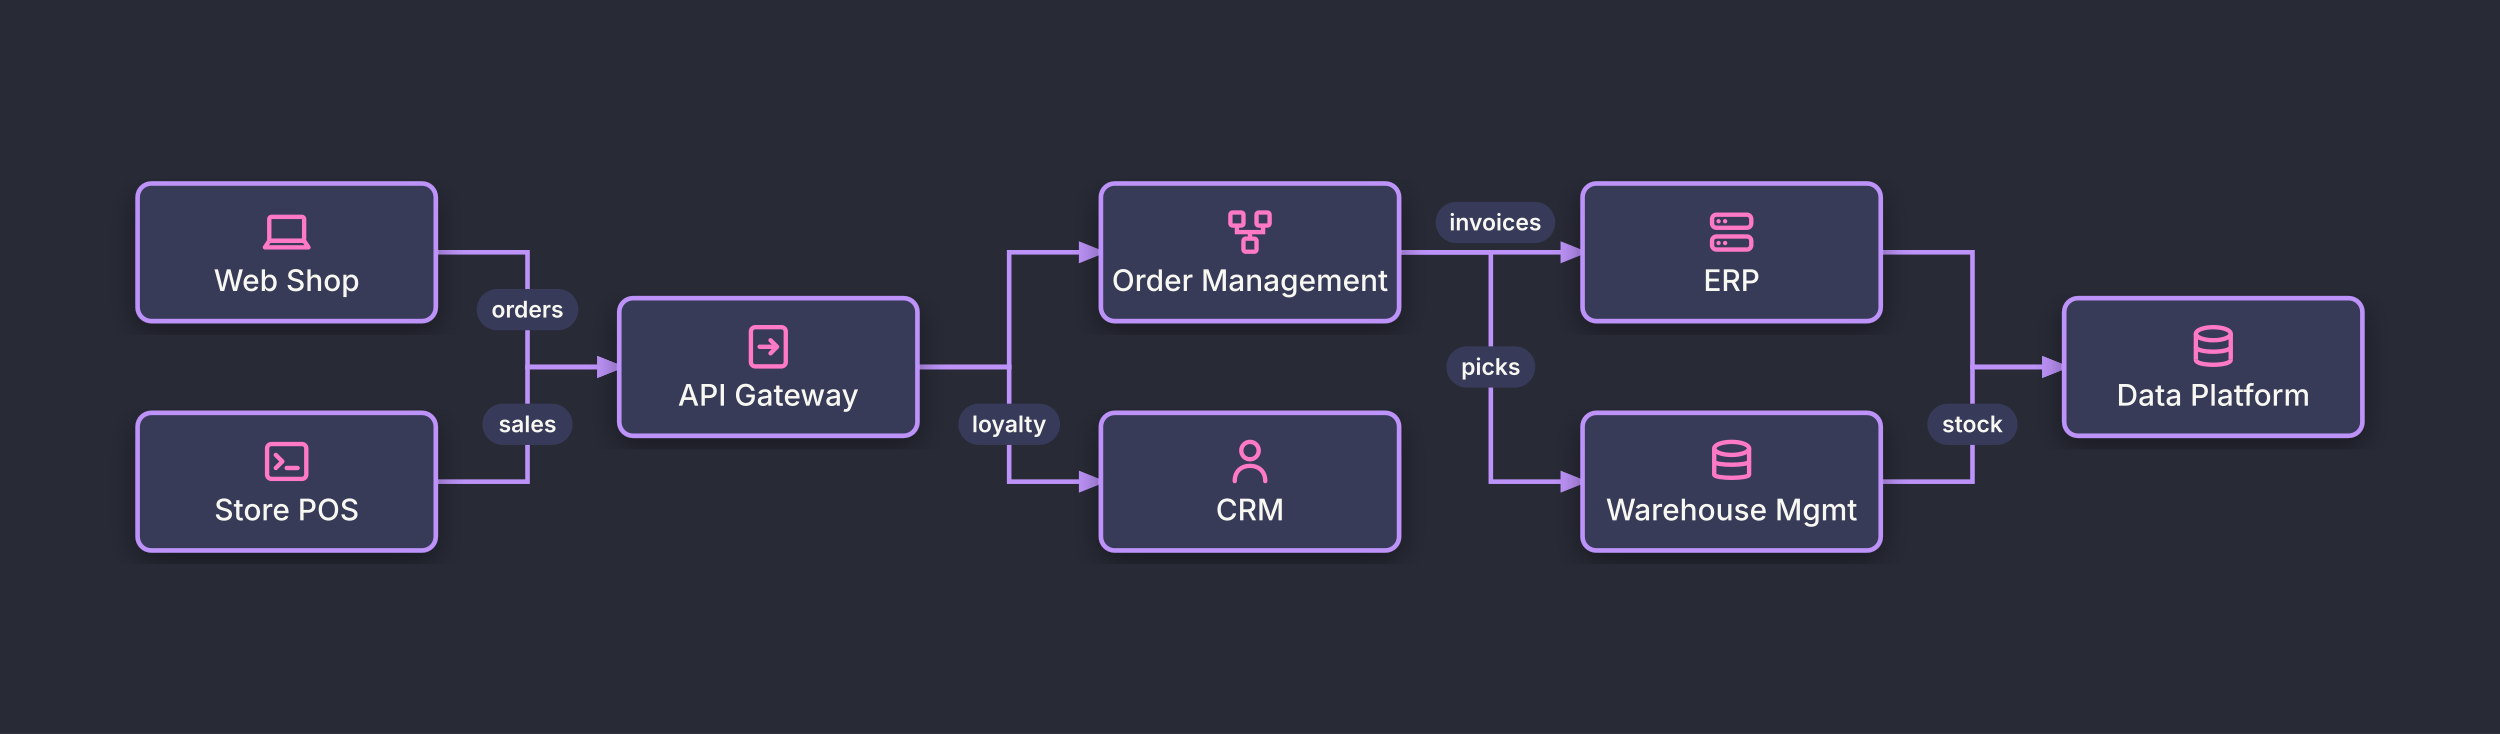
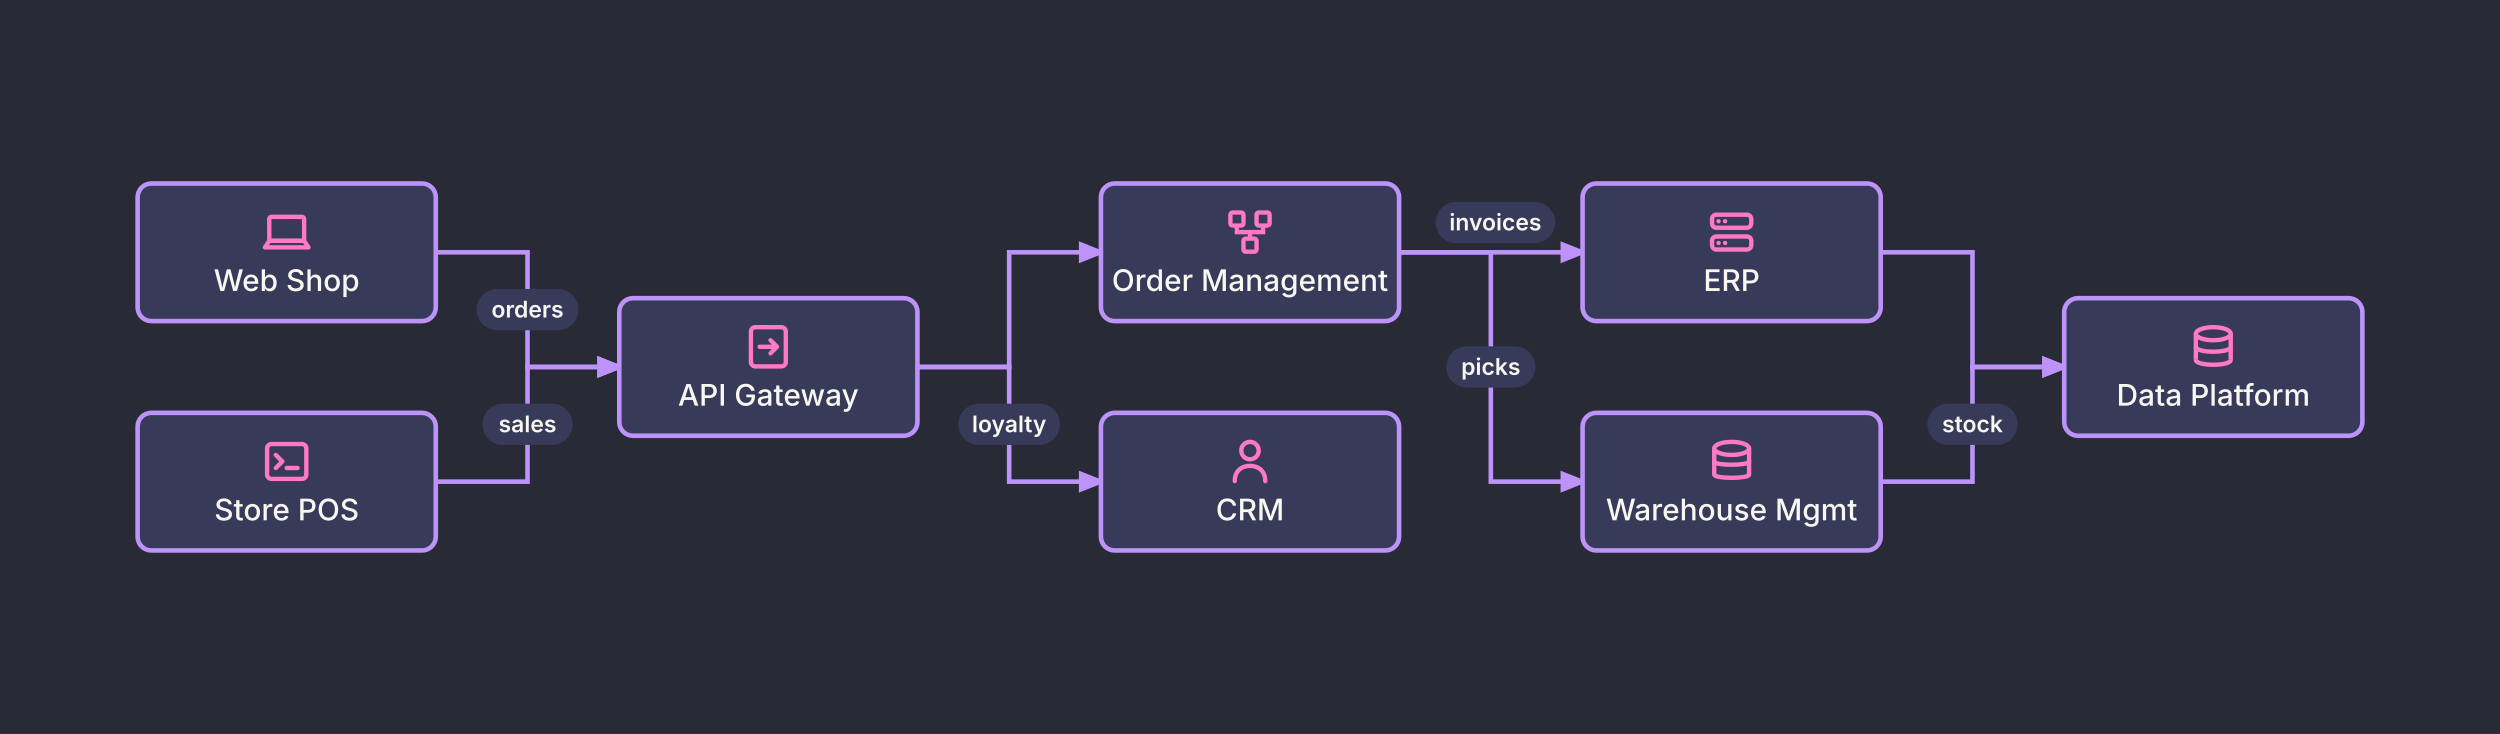
- <svg xmlns="http://www.w3.org/2000/svg" viewBox="0 0 1090 320" width="1090" height="320">
+ <svg xmlns="http://www.w3.org/2000/svg" viewBox="0 0 1090 320" width="1635" height="480">
  <defs>
    <marker id="arrow" viewBox="0 0 10 10" refX="8" refY="5" markerWidth="6" markerHeight="6" orient="auto-start-reverse">
      <path d="M 0 1 L 10 5 L 0 9 z" fill="#FF79C6" />
    </marker>
    <marker id="arrow-tail" viewBox="0 0 10 10" refX="2" refY="5" markerWidth="6" markerHeight="6" orient="auto">
      <path d="M 10 1 L 0 5 L 10 9 z" fill="#FF79C6" />
    </marker>
    <marker id="arrow-BD93F9" viewBox="0 0 10 10" refX="8" refY="5" markerWidth="6" markerHeight="6" orient="auto-start-reverse">
      <path d="M 0 1 L 10 5 L 0 9 z" fill="#BD93F9" />
    </marker>
    <marker id="arrow-BD93F9-tail" viewBox="0 0 10 10" refX="2" refY="5" markerWidth="6" markerHeight="6" orient="auto">
      <path d="M 10 1 L 0 5 L 10 9 z" fill="#BD93F9" />
    </marker>
-     <filter id="shadow" x="-10%" y="-10%" width="120%" height="120%">
-       <feDropShadow dx="0" dy="4" stdDeviation="6" flood-color="#000000" flood-opacity="0.4" />
-     </filter>
  </defs>
  <rect width="100%" height="100%" fill="#282A36" />
  <path d="M 190 110 L 230 110 L 230 160 L 270 160" fill="none" stroke="#BD93F9" stroke-width="2" marker-end="url(#arrow-BD93F9)" />
  <path d="M 190 210 L 230 210 L 230 160 L 270 160" fill="none" stroke="#BD93F9" stroke-width="2" marker-end="url(#arrow-BD93F9)" />
  <path d="M 400 160 L 440 160 L 440 110 L 480 110" fill="none" stroke="#BD93F9" stroke-width="2" marker-end="url(#arrow-BD93F9)" />
  <path d="M 400 160 L 440 160 L 440 210 L 480 210" fill="none" stroke="#BD93F9" stroke-width="2" marker-end="url(#arrow-BD93F9)" />
  <path d="M 610 110 L 690 110" fill="none" stroke="#BD93F9" stroke-width="2" marker-end="url(#arrow-BD93F9)" />
  <path d="M 610 110 L 650 110 L 650 210 L 690 210" fill="none" stroke="#BD93F9" stroke-width="2" marker-end="url(#arrow-BD93F9)" />
  <path d="M 820 110 L 860 110 L 860 160 L 900 160" fill="none" stroke="#BD93F9" stroke-width="2" marker-end="url(#arrow-BD93F9)" />
  <path d="M 820 210 L 860 210 L 860 160 L 900 160" fill="none" stroke="#BD93F9" stroke-width="2" marker-end="url(#arrow-BD93F9)" />
  <g class="badge">
    <rect x="207.83" y="126" width="44.34" height="18" rx="9" fill="#383A59" />
-     <text x="230" y="138.44" fill="#F8F8F2" font-family="Inter, -apple-system, BlinkMacSystemFont, 'Segoe UI', Roboto, sans-serif" font-size="10" font-weight="600" text-anchor="middle">orders</text>
+     <text x="230" y="138.44" fill="#F8F8F2" font-family="Inter, 'DejaVu Sans', 'Liberation Sans', -apple-system, BlinkMacSystemFont, 'Segoe UI', Roboto, sans-serif" font-size="10" font-weight="600" text-anchor="middle">orders</text>
  </g>
  <g class="badge">
    <rect x="210.33" y="176" width="39.34" height="18" rx="9" fill="#383A59" />
-     <text x="230" y="188.44" fill="#F8F8F2" font-family="Inter, -apple-system, BlinkMacSystemFont, 'Segoe UI', Roboto, sans-serif" font-size="10" font-weight="600" text-anchor="middle">sales</text>
+     <text x="230" y="188.44" fill="#F8F8F2" font-family="Inter, 'DejaVu Sans', 'Liberation Sans', -apple-system, BlinkMacSystemFont, 'Segoe UI', Roboto, sans-serif" font-size="10" font-weight="600" text-anchor="middle">sales</text>
  </g>
  <g class="badge">
    <rect x="417.83" y="176" width="44.34" height="18" rx="9" fill="#383A59" />
-     <text x="440" y="188.44" fill="#F8F8F2" font-family="Inter, -apple-system, BlinkMacSystemFont, 'Segoe UI', Roboto, sans-serif" font-size="10" font-weight="600" text-anchor="middle">loyalty</text>
+     <text x="440" y="188.44" fill="#F8F8F2" font-family="Inter, 'DejaVu Sans', 'Liberation Sans', -apple-system, BlinkMacSystemFont, 'Segoe UI', Roboto, sans-serif" font-size="10" font-weight="600" text-anchor="middle">loyalty</text>
  </g>
  <g class="badge">
    <rect x="625.94" y="88" width="52.13" height="18" rx="9" fill="#383A59" />
-     <text x="652" y="100.44" fill="#F8F8F2" font-family="Inter, -apple-system, BlinkMacSystemFont, 'Segoe UI', Roboto, sans-serif" font-size="10" font-weight="600" text-anchor="middle">invoices</text>
+     <text x="652" y="100.44" fill="#F8F8F2" font-family="Inter, 'DejaVu Sans', 'Liberation Sans', -apple-system, BlinkMacSystemFont, 'Segoe UI', Roboto, sans-serif" font-size="10" font-weight="600" text-anchor="middle">invoices</text>
  </g>
  <g class="badge">
    <rect x="630.61" y="151" width="38.78" height="18" rx="9" fill="#383A59" />
-     <text x="650" y="163.44" fill="#F8F8F2" font-family="Inter, -apple-system, BlinkMacSystemFont, 'Segoe UI', Roboto, sans-serif" font-size="10" font-weight="600" text-anchor="middle">picks</text>
+     <text x="650" y="163.44" fill="#F8F8F2" font-family="Inter, 'DejaVu Sans', 'Liberation Sans', -apple-system, BlinkMacSystemFont, 'Segoe UI', Roboto, sans-serif" font-size="10" font-weight="600" text-anchor="middle">picks</text>
  </g>
  <g class="badge">
    <rect x="840.33" y="176" width="39.34" height="18" rx="9" fill="#383A59" />
-     <text x="860" y="188.44" fill="#F8F8F2" font-family="Inter, -apple-system, BlinkMacSystemFont, 'Segoe UI', Roboto, sans-serif" font-size="10" font-weight="600" text-anchor="middle">stock</text>
+     <text x="860" y="188.44" fill="#F8F8F2" font-family="Inter, 'DejaVu Sans', 'Liberation Sans', -apple-system, BlinkMacSystemFont, 'Segoe UI', Roboto, sans-serif" font-size="10" font-weight="600" text-anchor="middle">stock</text>
  </g>
-   <g id="shape_1" filter="url(#shadow)">
+   <g id="shape_1">
    <rect x="60" y="80" width="130" height="60" rx="6" fill="#383A59" stroke="#BD93F9" stroke-width="2" />
    <g class="icon icon-laptop" transform="translate(113.6, 89.8) scale(0.95)">
      <rect x="4" y="5" width="16" height="11" rx="1" fill="none" stroke="#FF79C6" stroke-width="2" />
      <path d="M 2 19 H 22 L 20 16 H 4 Z" fill="none" stroke="#FF79C6" stroke-width="2" stroke-linejoin="round" />
    </g>
-     <text x="125" y="126.87" fill="#F8F8F2" font-family="Inter, -apple-system, BlinkMacSystemFont, 'Segoe UI', Roboto, sans-serif" font-size="13" font-weight="500" text-anchor="middle">Web Shop</text>
+     <text x="125" y="126.87" fill="#F8F8F2" font-family="Inter, 'DejaVu Sans', 'Liberation Sans', -apple-system, BlinkMacSystemFont, 'Segoe UI', Roboto, sans-serif" font-size="13" font-weight="500" text-anchor="middle">Web Shop</text>
  </g>
-   <g id="shape_2" filter="url(#shadow)">
+   <g id="shape_2">
    <rect x="60" y="180" width="130" height="60" rx="6" fill="#383A59" stroke="#BD93F9" stroke-width="2" />
    <g class="icon icon-terminal" transform="translate(113.6, 189.8) scale(0.95)">
      <rect x="3" y="4" width="18" height="16" rx="2" fill="none" stroke="#FF79C6" stroke-width="2" />
      <polyline points="7,9 10,12 7,15" fill="none" stroke="#FF79C6" stroke-width="2" stroke-linecap="round" stroke-linejoin="round" />
      <line x1="12" y1="15" x2="17" y2="15" stroke="#FF79C6" stroke-width="2" stroke-linecap="round" />
    </g>
-     <text x="125" y="226.87" fill="#F8F8F2" font-family="Inter, -apple-system, BlinkMacSystemFont, 'Segoe UI', Roboto, sans-serif" font-size="13" font-weight="500" text-anchor="middle">Store POS</text>
+     <text x="125" y="226.87" fill="#F8F8F2" font-family="Inter, 'DejaVu Sans', 'Liberation Sans', -apple-system, BlinkMacSystemFont, 'Segoe UI', Roboto, sans-serif" font-size="13" font-weight="500" text-anchor="middle">Store POS</text>
  </g>
-   <g id="shape_3" filter="url(#shadow)">
+   <g id="shape_3">
    <rect x="270" y="130" width="130" height="60" rx="6" fill="#383A59" stroke="#BD93F9" stroke-width="2" />
    <g class="icon icon-api_gateway" transform="translate(323.6, 139.8) scale(0.95)">
      <rect x="4" y="3" width="16" height="18" rx="2" fill="none" stroke="#FF79C6" stroke-width="2" />
      <path d="M 8 12 H 16 M 13 9 L 16 12 L 13 15" fill="none" stroke="#FF79C6" stroke-width="2" stroke-linecap="round" stroke-linejoin="round" />
    </g>
-     <text x="335" y="176.87" fill="#F8F8F2" font-family="Inter, -apple-system, BlinkMacSystemFont, 'Segoe UI', Roboto, sans-serif" font-size="13" font-weight="500" text-anchor="middle">API Gateway</text>
+     <text x="335" y="176.87" fill="#F8F8F2" font-family="Inter, 'DejaVu Sans', 'Liberation Sans', -apple-system, BlinkMacSystemFont, 'Segoe UI', Roboto, sans-serif" font-size="13" font-weight="500" text-anchor="middle">API Gateway</text>
  </g>
-   <g id="shape_4" filter="url(#shadow)">
+   <g id="shape_4">
    <rect x="480" y="80" width="130" height="60" rx="6" fill="#383A59" stroke="#BD93F9" stroke-width="2" />
    <g class="icon icon-workflow" transform="translate(533.6, 89.8) scale(0.95)">
      <rect x="3" y="3" width="6" height="6" rx="1" fill="none" stroke="#FF79C6" stroke-width="2" />
      <rect x="15" y="3" width="6" height="6" rx="1" fill="none" stroke="#FF79C6" stroke-width="2" />
      <rect x="9" y="15" width="6" height="6" rx="1" fill="none" stroke="#FF79C6" stroke-width="2" />
      <path d="M 6 9 V 12 H 12 V 15 M 18 9 V 12 H 12" fill="none" stroke="#FF79C6" stroke-width="2" />
    </g>
-     <text x="545" y="126.87" fill="#F8F8F2" font-family="Inter, -apple-system, BlinkMacSystemFont, 'Segoe UI', Roboto, sans-serif" font-size="13" font-weight="500" text-anchor="middle">Order Management</text>
+     <text x="545" y="126.87" fill="#F8F8F2" font-family="Inter, 'DejaVu Sans', 'Liberation Sans', -apple-system, BlinkMacSystemFont, 'Segoe UI', Roboto, sans-serif" font-size="13" font-weight="500" text-anchor="middle">Order Management</text>
  </g>
-   <g id="shape_5" filter="url(#shadow)">
+   <g id="shape_5">
    <rect x="480" y="180" width="130" height="60" rx="6" fill="#383A59" stroke="#BD93F9" stroke-width="2" />
    <g class="icon icon-user" transform="translate(533.6, 189.8) scale(0.95)">
      <circle cx="12" cy="7" r="4" fill="none" stroke="#FF79C6" stroke-width="2" />
      <path d="M 5 21 C 5 16.5 8 14 12 14 C 16 14 19 16.5 19 21" fill="none" stroke="#FF79C6" stroke-width="2" stroke-linecap="round" />
    </g>
-     <text x="545" y="226.87" fill="#F8F8F2" font-family="Inter, -apple-system, BlinkMacSystemFont, 'Segoe UI', Roboto, sans-serif" font-size="13" font-weight="500" text-anchor="middle">CRM</text>
+     <text x="545" y="226.87" fill="#F8F8F2" font-family="Inter, 'DejaVu Sans', 'Liberation Sans', -apple-system, BlinkMacSystemFont, 'Segoe UI', Roboto, sans-serif" font-size="13" font-weight="500" text-anchor="middle">CRM</text>
  </g>
-   <g id="shape_6" filter="url(#shadow)">
+   <g id="shape_6">
    <rect x="690" y="80" width="130" height="60" rx="6" fill="#383A59" stroke="#BD93F9" stroke-width="2" />
    <g class="icon icon-server" transform="translate(743.6, 89.8) scale(0.95)">
      <rect x="3" y="4" width="18" height="6" rx="2" fill="none" stroke="#FF79C6" stroke-width="2" />
      <rect x="3" y="14" width="18" height="6" rx="2" fill="none" stroke="#FF79C6" stroke-width="2" />
      <circle cx="6" cy="7" r="1" fill="#FF79C6" />
      <circle cx="9" cy="7" r="1" fill="#FF79C6" />
      <circle cx="6" cy="17" r="1" fill="#FF79C6" />
      <circle cx="9" cy="17" r="1" fill="#FF79C6" />
    </g>
-     <text x="755" y="126.87" fill="#F8F8F2" font-family="Inter, -apple-system, BlinkMacSystemFont, 'Segoe UI', Roboto, sans-serif" font-size="13" font-weight="500" text-anchor="middle">ERP</text>
+     <text x="755" y="126.87" fill="#F8F8F2" font-family="Inter, 'DejaVu Sans', 'Liberation Sans', -apple-system, BlinkMacSystemFont, 'Segoe UI', Roboto, sans-serif" font-size="13" font-weight="500" text-anchor="middle">ERP</text>
  </g>
-   <g id="shape_7" filter="url(#shadow)">
+   <g id="shape_7">
    <rect x="690" y="180" width="130" height="60" rx="6" fill="#383A59" stroke="#BD93F9" stroke-width="2" />
    <g class="icon icon-storage" transform="translate(743.6, 189.8) scale(0.95)">
      <ellipse cx="12" cy="6" rx="8" ry="3" fill="none" stroke="#FF79C6" stroke-width="2" />
      <path d="M 4 6 V 18 C 4 20 20 20 20 18 V 6" fill="none" stroke="#FF79C6" stroke-width="2" />
      <path d="M 4 12 C 4 14 20 14 20 12" fill="none" stroke="#FF79C6" stroke-width="2" />
    </g>
-     <text x="755" y="226.87" fill="#F8F8F2" font-family="Inter, -apple-system, BlinkMacSystemFont, 'Segoe UI', Roboto, sans-serif" font-size="13" font-weight="500" text-anchor="middle">Warehouse Mgmt</text>
+     <text x="755" y="226.87" fill="#F8F8F2" font-family="Inter, 'DejaVu Sans', 'Liberation Sans', -apple-system, BlinkMacSystemFont, 'Segoe UI', Roboto, sans-serif" font-size="13" font-weight="500" text-anchor="middle">Warehouse Mgmt</text>
  </g>
-   <g id="shape_8" filter="url(#shadow)">
+   <g id="shape_8">
    <rect x="900" y="130" width="130" height="60" rx="6" fill="#383A59" stroke="#BD93F9" stroke-width="2" />
    <g class="icon icon-database" transform="translate(953.6, 139.8) scale(0.95)">
      <ellipse cx="12" cy="6" rx="8" ry="3" fill="none" stroke="#FF79C6" stroke-width="2" />
      <path d="M 4 12 C 4 15 20 15 20 12" fill="none" stroke="#FF79C6" stroke-width="2" />
      <path d="M 4 18 C 4 21 20 21 20 18" fill="none" stroke="#FF79C6" stroke-width="2" />
      <line x1="4" y1="6" x2="4" y2="18" stroke="#FF79C6" stroke-width="2" />
      <line x1="20" y1="6" x2="20" y2="18" stroke="#FF79C6" stroke-width="2" />
    </g>
-     <text x="965" y="176.87" fill="#F8F8F2" font-family="Inter, -apple-system, BlinkMacSystemFont, 'Segoe UI', Roboto, sans-serif" font-size="13" font-weight="500" text-anchor="middle">Data Platform</text>
+     <text x="965" y="176.87" fill="#F8F8F2" font-family="Inter, 'DejaVu Sans', 'Liberation Sans', -apple-system, BlinkMacSystemFont, 'Segoe UI', Roboto, sans-serif" font-size="13" font-weight="500" text-anchor="middle">Data Platform</text>
  </g>
</svg>
